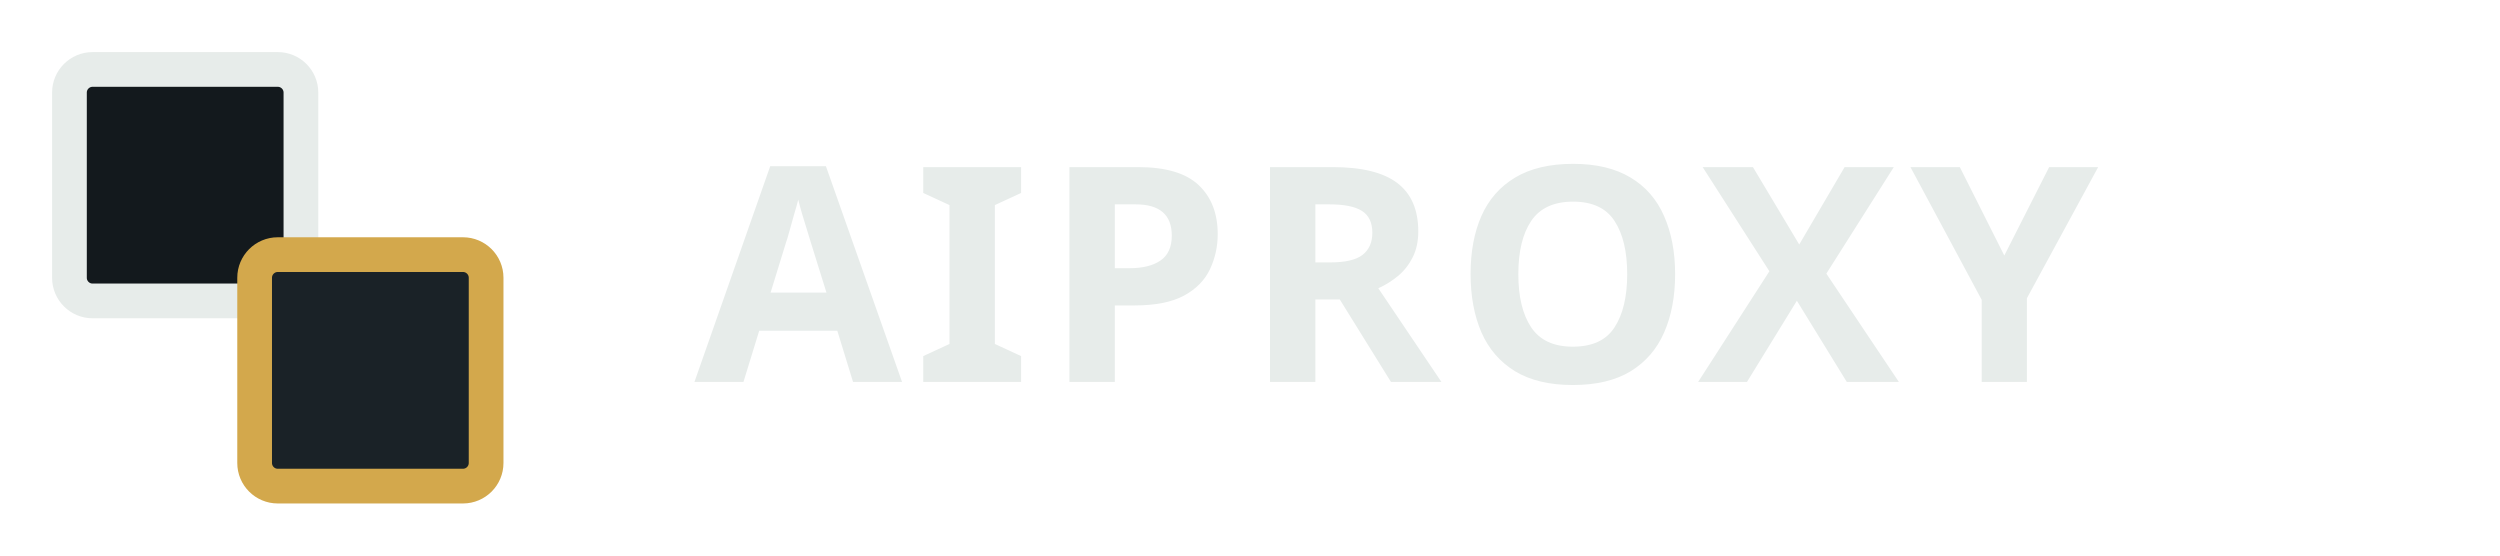
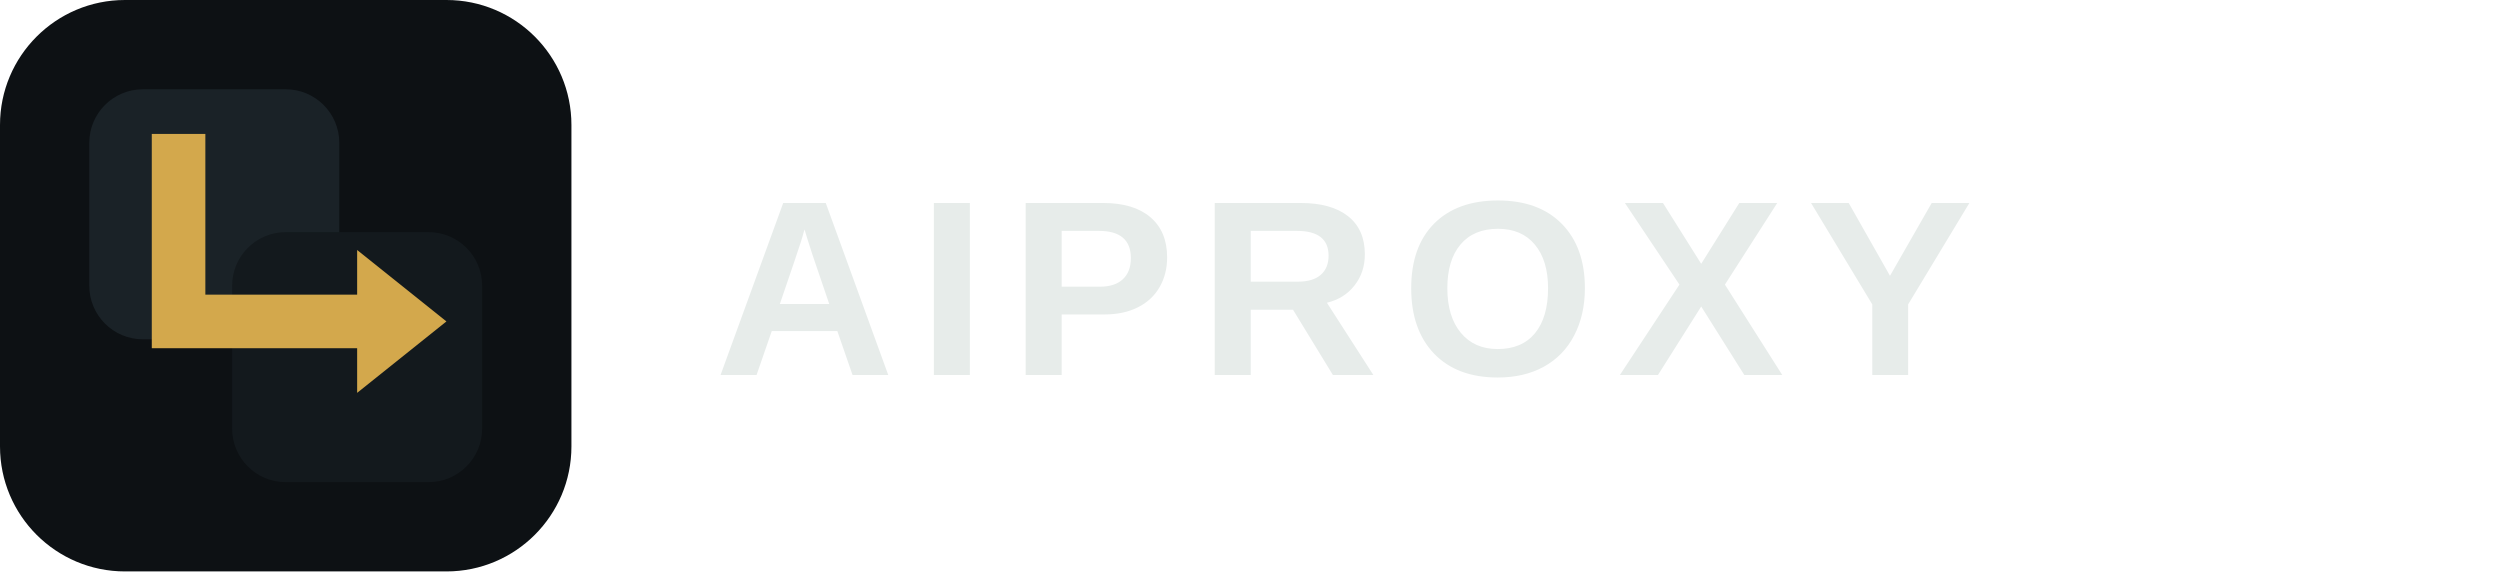
- <svg xmlns="http://www.w3.org/2000/svg" viewBox="0 0 216 48" role="img" aria-label="AIPROXY">
-   <path fill="none" stroke="#D3A84C" stroke-width="4" d="M16 16h8v16h8" />
-   <rect x="6" y="6" width="20" height="20" rx="2" fill="#13191D" stroke="#E7ECEA" stroke-width="3" />
-   <rect x="22" y="22" width="20" height="20" rx="2" fill="#1A2227" stroke="#D3A84C" stroke-width="3" />
-   <text x="60" y="33" fill="#E7ECEA" font-family="Bahnschrift,Arial Narrow,sans-serif" font-size="26" font-weight="600" letter-spacing="1">AIPROXY</text>
+ <svg xmlns="http://www.w3.org/2000/svg" viewBox="0 0 280 64" role="img" aria-label="AIPROXY" fill="none">
+   <rect x="0" y="0" width="64" height="64" rx="14" fill="#0D1114" />
+   <rect x="10" y="10" width="28" height="28" rx="6" fill="#1A2227" />
+   <rect x="26" y="26" width="28" height="28" rx="6" fill="#13191D" />
+   <path d="M20 18v18h20" stroke="#D3A84C" stroke-width="6" stroke-linecap="square" stroke-linejoin="miter" />
+   <path d="M40 28l10 8-10 8v-16z" fill="#D3A84C" />
+   <text x="80" y="42" fill="#E7ECEA" font-family="Bahnschrift, 'Segoe UI', 'Arial Narrow', Arial, sans-serif" font-size="28" font-weight="600" letter-spacing="2.5">AIPROXY</text>
</svg>
